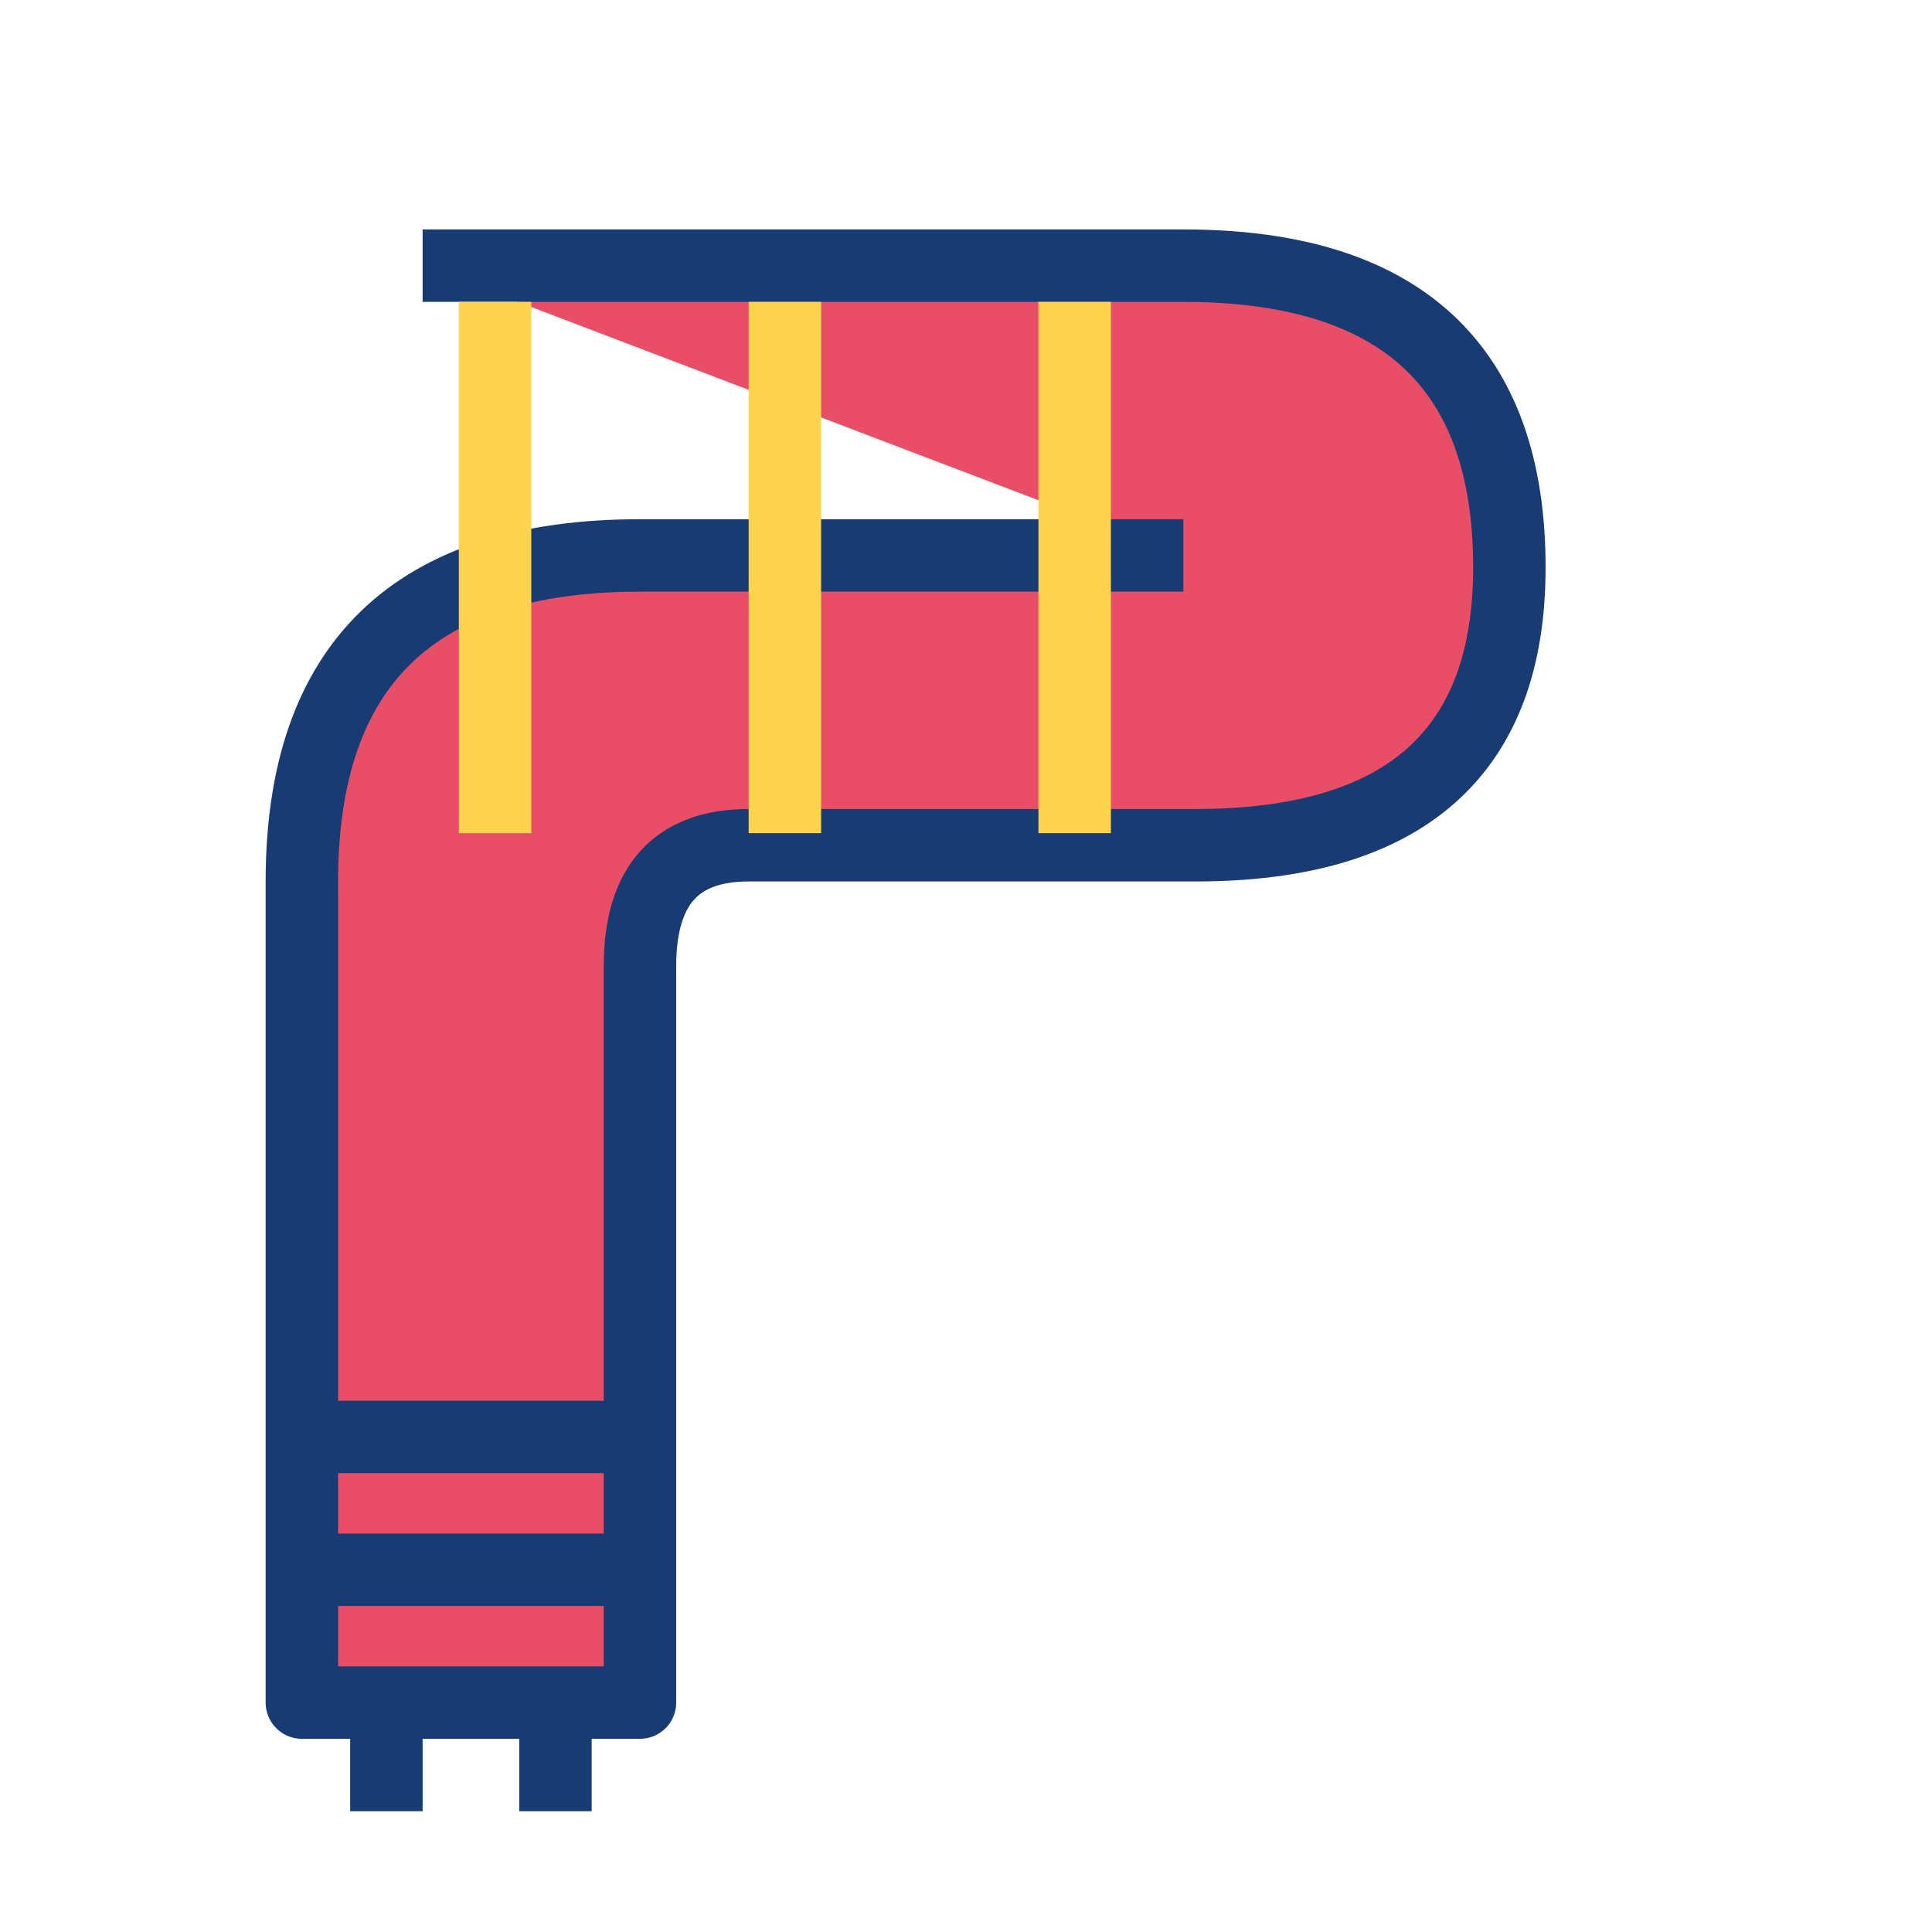
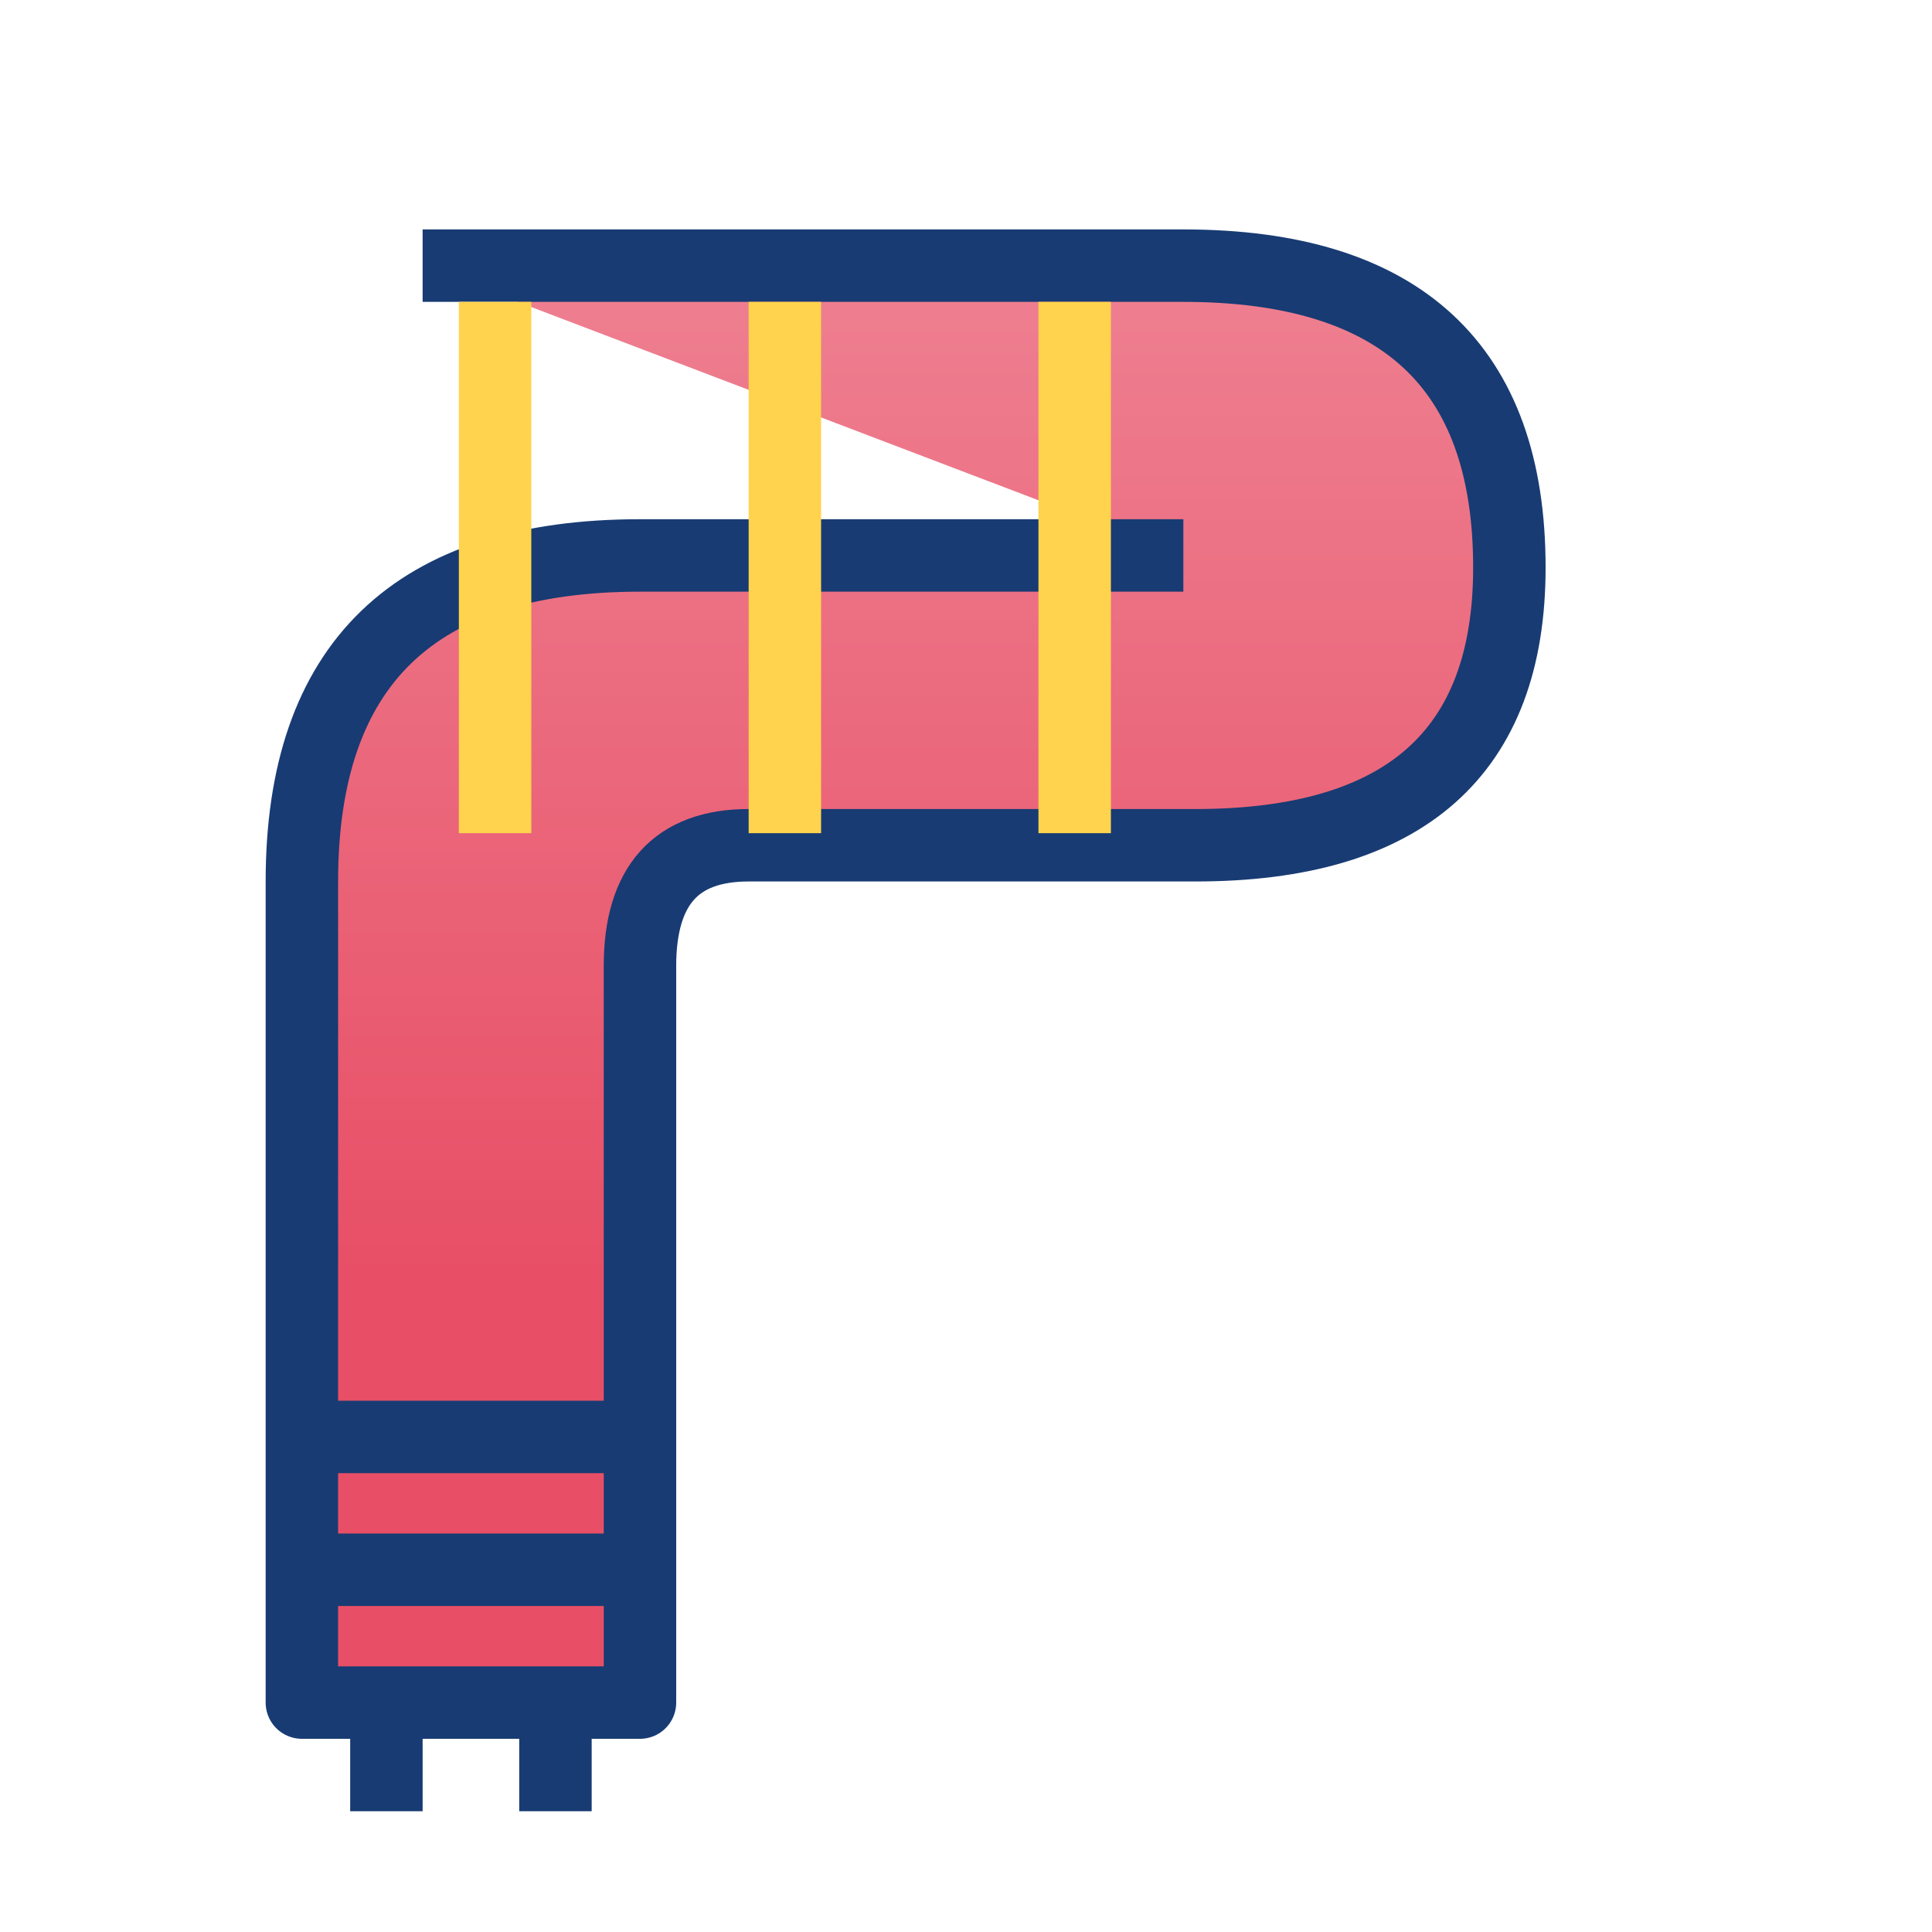
<svg xmlns="http://www.w3.org/2000/svg" viewBox="0 0 160 160">
+   <defs id="season-polish">
+     <linearGradient id="season-fill-0" x2="0" y2="1">
+       <stop stop-color="#ee8091" />
+       <stop offset=".7" stop-color="#e84f66" />
+     </linearGradient>
+   </defs>
  <g stroke="#183b73" stroke-width="6" stroke-linejoin="round">
-     <path d="M35 22h63q27 0 27 25 0 23-26 23H62q-9 0-9 10v61H25V73q0-27 28-27h45" fill="#e84f66" />
+     <path d="M35 22h63q27 0 27 25 0 23-26 23H62q-9 0-9 10v61H25V73q0-27 28-27h45" fill="url(#season-fill-0)" />
    <path d="M25 119h28M25 130h28M32 141v9m14-9v9" fill="none" />
    <path d="M41 25v44M65 25v44M89 25v44" fill="none" stroke="#ffd34d" />
  </g>
</svg>
